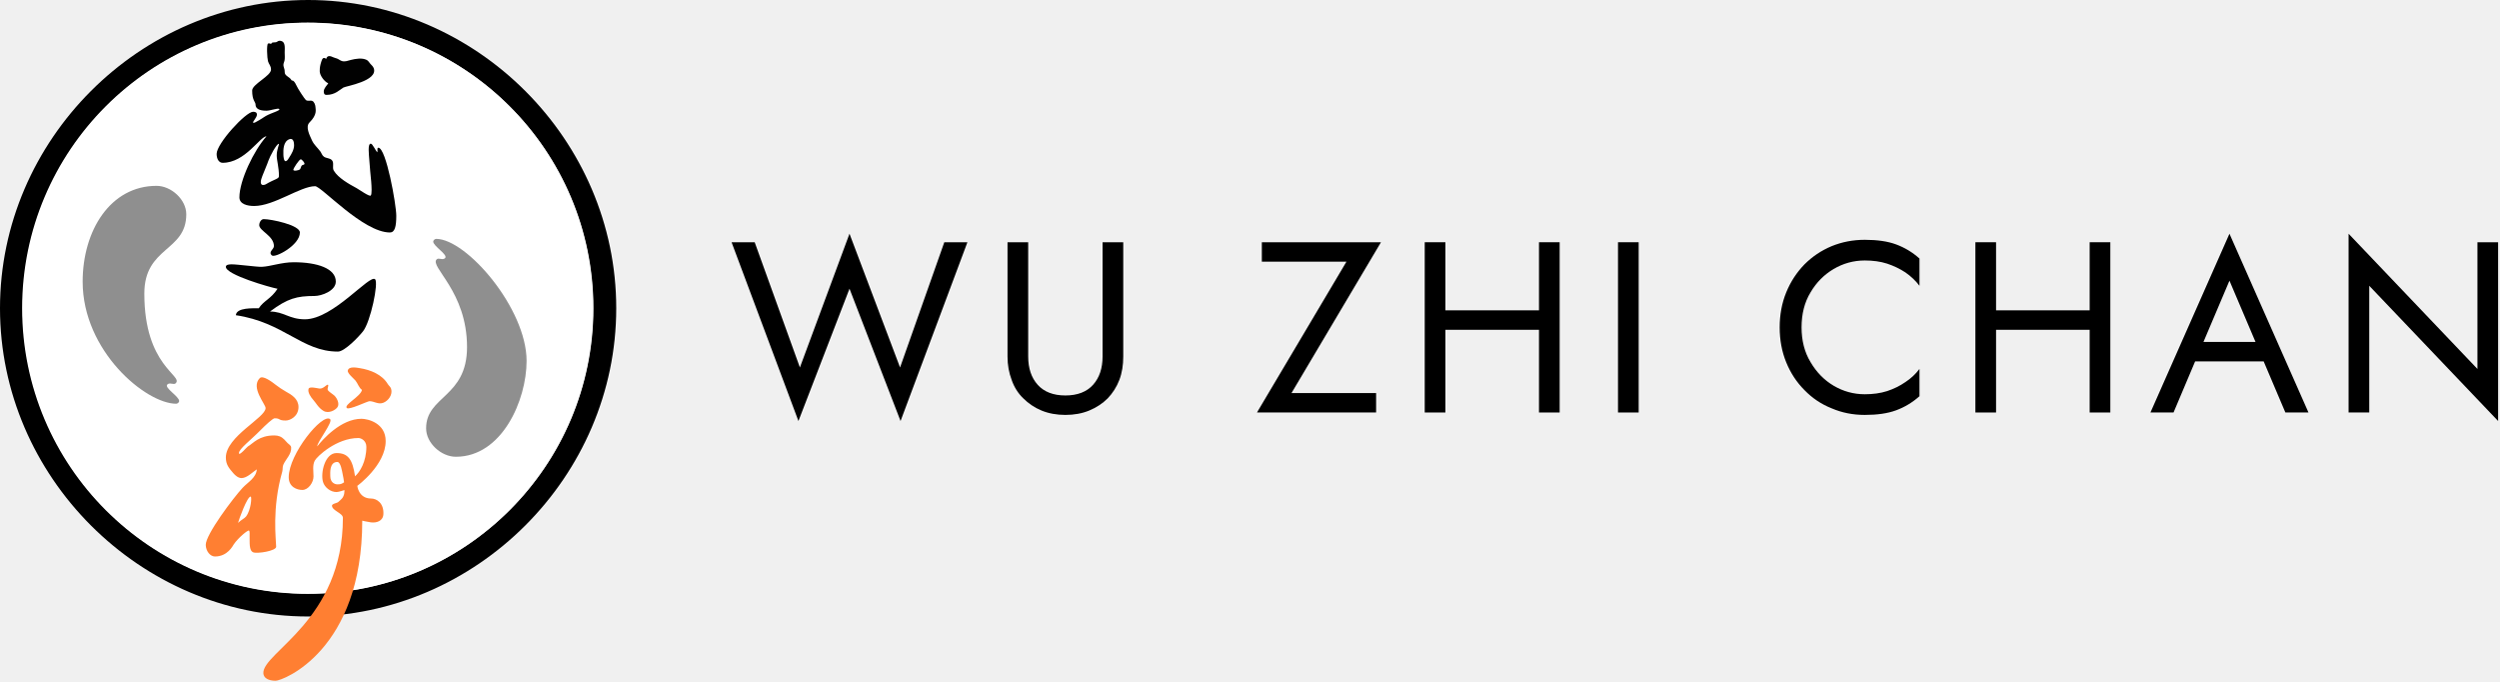
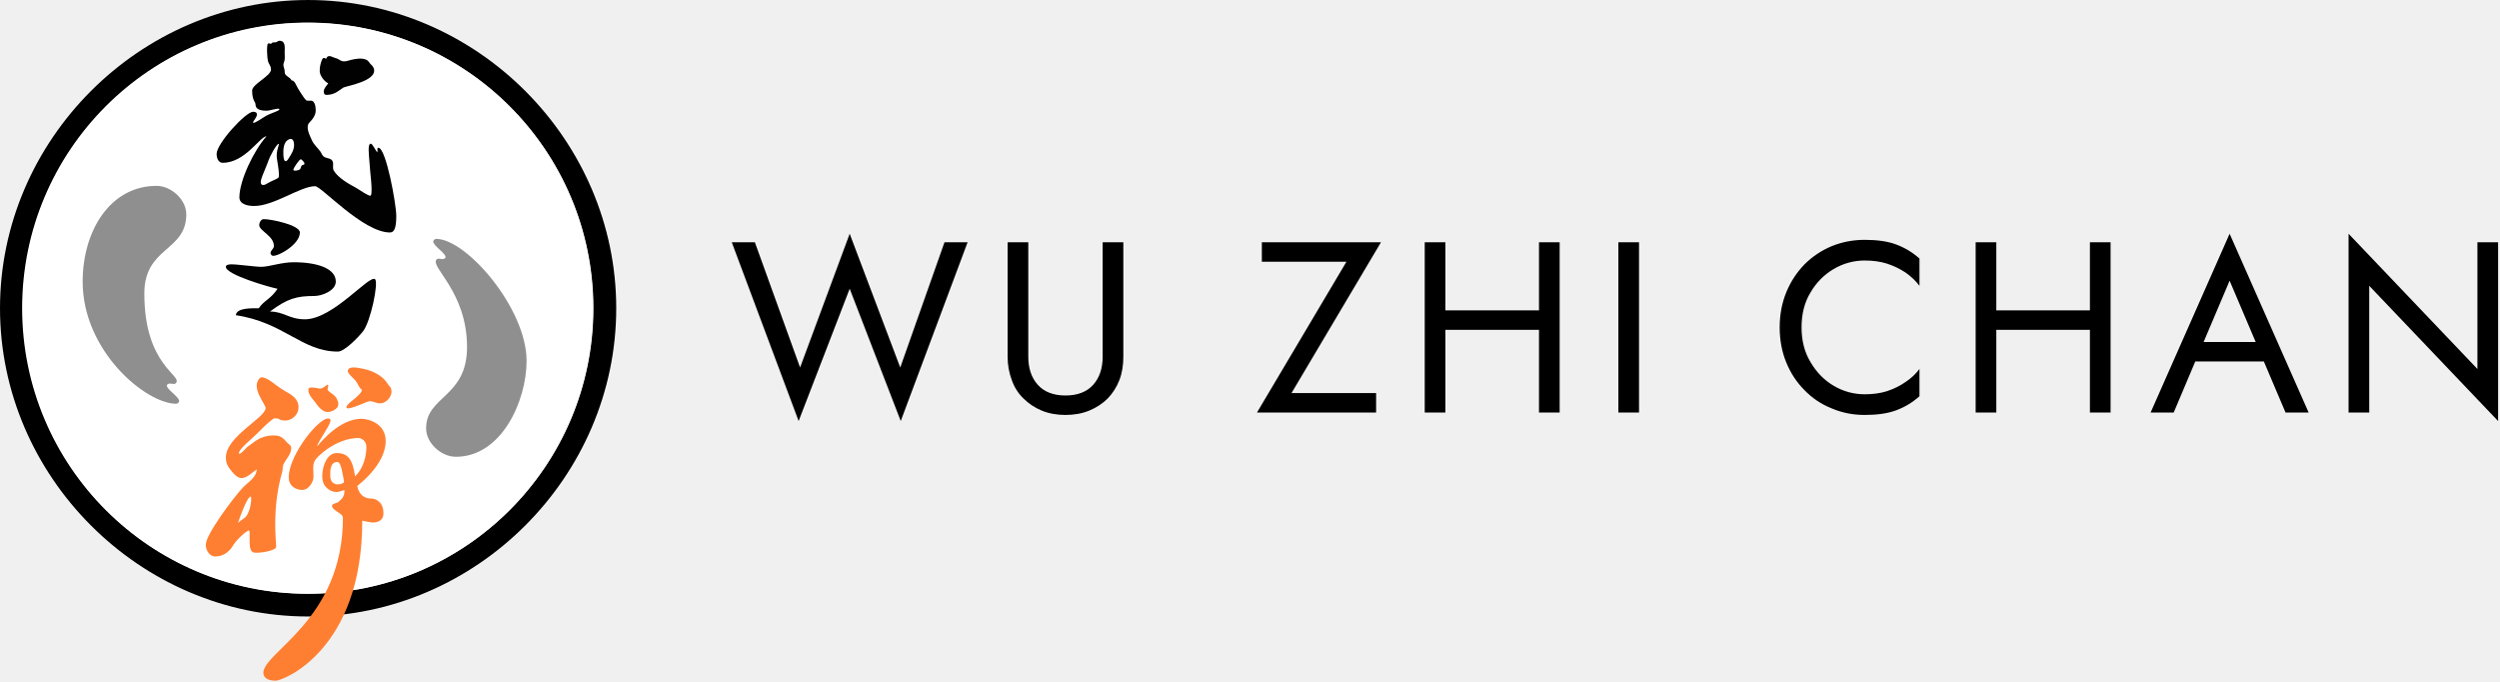
- <svg xmlns="http://www.w3.org/2000/svg" width="100%" height="100%" viewBox="0 0 1181 322" version="1.1" xml:space="preserve" style="fill-rule:evenodd;clip-rule:evenodd;stroke-linejoin:round;stroke-miterlimit:2;">
-   <g transform="matrix(1,0,0,1,-333.544,-413.962)">
-     <g id="color" transform="matrix(0.431954,0,0,0.431954,1.81087,300.209)">
-       <g transform="matrix(1,0,0,1,145.087,122.087)">
-         <path d="M960,141.259C775.903,141.259 622.897,294.266 622.897,478.362C622.897,662.459 775.903,815.466 960,815.466C1144.1,815.466 1297.1,662.459 1297.1,478.362C1297.1,294.266 1144.1,141.259 960,141.259ZM960,166.211C1132.28,166.211 1272.15,306.081 1272.15,478.362C1272.15,650.644 1132.28,790.514 960,790.514C787.719,790.514 647.848,650.644 647.848,478.362C647.848,306.081 787.719,166.211 960,166.211Z" />
+ <svg xmlns="http://www.w3.org/2000/svg" clip-rule="evenodd" fill-rule="evenodd" stroke-linejoin="round" stroke-miterlimit="2" version="1.1" viewBox="0 0 1181 322" xml:space="preserve">
+   <g transform="translate(-333.54 -413.96)">
+     <g transform="matrix(.43195 0 0 .43195 1.8109 300.21)">
+       <g transform="translate(145.09 122.09)">
+         <path d="m960 141.26c-184.1 0-337.1 153.01-337.1 337.1 0 184.1 153.01 337.1 337.1 337.1 184.1 0 337.1-153.01 337.1-337.1 0-184.1-153-337.1-337.1-337.1zm0 24.952c172.28 0 312.15 139.87 312.15 312.15 0 172.28-139.87 312.15-312.15 312.15-172.28 0-312.15-139.87-312.15-312.15 0-172.28 139.87-312.15 312.15-312.15z" />
      </g>
-       <g transform="matrix(2.95008,0,0,2.95008,-331.933,-1100.35)">
-         <circle cx="486.933" cy="576.525" r="105.881" style="fill:white;" />
+       <g transform="matrix(2.9501 0 0 2.9501 -331.93 -1100.4)">
+         <circle cx="486.93" cy="576.52" r="105.88" fill="#fff" />
      </g>
-       <g id="ESCRITO" transform="matrix(0.443204,0,0,0.443204,856.272,169.818)">
-         <g id="wu" transform="matrix(3.998,0,0,3.998,-1414.5,-432.18)">
-           <path d="M465.624,210.193L465.351,210.404C462.487,212.613 459.667,214.818 459.667,216.749C459.667,222.965 461.762,223.726 461.762,225.415C461.762,227.853 463.873,229.219 468.524,229.219C470.91,229.219 475.784,227.336 476.431,228.183C477.19,229.175 471.853,230.384 468.107,232.472C466.785,233.21 460.995,237.304 460.345,236.655C459.696,236.005 462.619,233.586 462.619,231.577C462.619,230.53 462.037,229.863 460.268,229.863C455.739,229.863 437.735,249.433 437.735,255.864C437.735,259.134 439.246,261.373 441.456,261.373C455.4,261.373 464.532,245.017 468.515,245.017C460.636,253.847 451.799,272.349 451.799,282.67C451.799,286.867 456.693,288.023 460.891,288.023C473.288,288.023 489.41,275.809 498.545,275.809C502.406,275.809 528.208,304.368 544.718,304.368C547.753,304.368 548.661,300.791 548.661,294.014C548.661,287.236 542.414,252.062 537.584,252.062C536.631,252.062 537.217,253.791 536.994,254.859C535.962,254.201 534.074,249.564 532.927,249.564C530.835,249.564 531.831,256.446 532.007,259.604C532.278,264.465 532.859,269.154 533.165,272.883C533.408,275.855 533.714,280.746 532.882,281.578C532.049,282.41 525.59,277.772 524.177,277.013C519.632,274.572 512.795,270.766 510.083,266.212C508.923,264.264 510.457,261.47 508.935,259.77C507.68,258.369 505.42,258.654 503.968,257.579C502.736,256.666 502.555,255.396 501.704,254.263C499.931,251.904 497.811,250.211 496.57,247.46C495.092,244.18 492.426,239.123 495.093,236.455C499.922,231.626 498.866,228.68 498.756,226.85C498.684,225.653 497.977,223.624 496.763,223.168C495.51,222.699 493.9,223.544 492.804,222.584C492.053,221.927 487.869,215.704 486.804,213.243C486.094,211.599 484.95,210.311 484.357,210.642C484.113,210.778 483.573,209.652 482.898,209.081C481.852,208.195 480.55,207.558 480.067,206.632C479.638,205.81 479.834,204.918 479.69,204.038C479.524,203.022 478.994,202.076 478.966,201.037C478.938,199.968 479.518,199.066 479.69,198.035C479.947,196.496 479.755,194.792 479.755,193.233C479.755,190.459 480.524,186.091 476.553,186.04C475.447,186.026 475.259,187.001 473.752,187.001C471.157,187.001 472.087,187.711 471.279,187.888C470.566,188.045 470.196,187.253 469.437,187.821C468.498,188.523 468.903,196.646 469.436,198.636C469.977,200.652 471.308,201.34 471.308,203.848C471.308,205.78 468.488,207.984 465.624,210.193ZM476.153,249.661C474.721,249.545 470.525,257.616 469.704,260.066C468.797,262.769 467.537,265.396 466.535,268.07C466.022,269.442 464.121,273.416 465.468,274.725C466.128,275.365 467.487,274.991 468.149,274.597C473.61,271.351 476.217,271.329 476.217,269.594C476.217,264.051 474.838,259.96 474.838,256.833C474.838,252.981 476.615,249.699 476.153,249.661ZM489.152,265.447C489.877,264.633 489.621,263.472 490.618,262.83C491.12,262.507 491.611,262.752 491.964,262.128C492.315,261.506 490.341,259.117 489.635,259.218C488.715,259.351 484.969,264.829 485.103,265.738C485.251,266.742 488.719,265.932 489.152,265.447ZM482.556,246.831C478.9,248.299 478.825,253.267 478.957,256.465C478.993,257.341 479.173,260.75 480.556,260.334C481.498,260.051 482.074,258.827 482.571,258.065C484.038,255.817 485.553,253.205 485.558,250.462C485.561,248.749 485.073,245.821 482.556,246.831ZM505.368,197.235C503.603,195.848 502.923,197.125 502.387,198.836C501.672,201.117 501.392,202.358 501.392,204.839C501.392,207.319 504.063,211.133 506.676,212.325C505.9,213.396 503.894,215.461 503.894,217.224C503.894,219.377 504.867,219.453 505.628,219.453C510.967,219.453 513.802,216.202 516.031,214.908C517.529,214.039 537.486,210.882 534.761,203.038C534.351,201.857 533.419,201.128 532.615,200.229C531.872,199.396 531.416,198.382 530.377,197.863C527.555,196.453 523.489,197.137 520.575,197.882C518.855,198.322 517.206,199.052 515.373,198.64C514.123,198.359 513.158,197.397 511.971,196.98C511.188,196.705 510.538,196.601 509.769,196.241C508.047,195.436 506.09,194.777 505.368,197.235Z" style="fill:rgb(1,1,1);" />
+       <g transform="matrix(.4432 0 0 .4432 856.27 169.82)">
+         <g transform="matrix(3.998,0,0,3.998,-1414.5,-432.18)">
+           <path d="m465.62 210.19-0.273 0.211c-2.864 2.209-5.684 4.414-5.684 6.345 0 6.216 2.095 6.977 2.095 8.666 0 2.438 2.111 3.804 6.762 3.804 2.386 0 7.26-1.883 7.907-1.036 0.759 0.992-4.578 2.201-8.324 4.289-1.322 0.738-7.112 4.832-7.762 4.183-0.649-0.65 2.274-3.069 2.274-5.078 0-1.047-0.582-1.714-2.351-1.714-4.529 0-22.533 19.57-22.533 26.001 0 3.27 1.511 5.509 3.721 5.509 13.944 0 23.076-16.356 27.059-16.356-7.879 8.83-16.716 27.332-16.716 37.653 0 4.197 4.894 5.353 9.092 5.353 12.397 0 28.519-12.214 37.654-12.214 3.861 0 29.663 28.559 46.173 28.559 3.035 0 3.943-3.577 3.943-10.354 0-6.778-6.247-41.952-11.077-41.952-0.953 0-0.367 1.729-0.59 2.797-1.032-0.658-2.92-5.295-4.067-5.295-2.092 0-1.096 6.882-0.92 10.04 0.271 4.861 0.852 9.55 1.158 13.279 0.243 2.972 0.549 7.863-0.283 8.695-0.833 0.832-7.292-3.806-8.705-4.565-4.545-2.441-11.382-6.247-14.094-10.801-1.16-1.948 0.374-4.742-1.148-6.442-1.255-1.401-3.515-1.116-4.967-2.191-1.232-0.913-1.413-2.183-2.264-3.316-1.773-2.359-3.893-4.052-5.134-6.803-1.478-3.28-4.144-8.337-1.477-11.005 4.829-4.829 3.773-7.775 3.663-9.605-0.072-1.197-0.779-3.226-1.993-3.682-1.253-0.469-2.863 0.376-3.959-0.584-0.751-0.657-4.935-6.88-6-9.341-0.71-1.644-1.854-2.932-2.447-2.601-0.244 0.136-0.784-0.99-1.459-1.561-1.046-0.886-2.348-1.523-2.831-2.449-0.429-0.822-0.233-1.714-0.377-2.594-0.166-1.016-0.696-1.962-0.724-3.001-0.028-1.069 0.552-1.971 0.724-3.002 0.257-1.539 0.065-3.243 0.065-4.802 0-2.774 0.769-7.142-3.202-7.193-1.106-0.014-1.294 0.961-2.801 0.961-2.595 0-1.665 0.71-2.473 0.887-0.713 0.157-1.083-0.635-1.842-0.067-0.939 0.702-0.534 8.825-1e-3 10.815 0.541 2.016 1.872 2.704 1.872 5.212 0 1.932-2.82 4.136-5.684 6.345zm10.529 39.468c-1.432-0.116-5.628 7.955-6.449 10.405-0.907 2.703-2.167 5.33-3.169 8.004-0.513 1.372-2.414 5.346-1.067 6.655 0.66 0.64 2.019 0.266 2.681-0.128 5.461-3.246 8.068-3.268 8.068-5.003 0-5.543-1.379-9.634-1.379-12.761 0-3.852 1.777-7.134 1.315-7.172zm12.999 15.786c0.725-0.814 0.469-1.975 1.466-2.617 0.502-0.323 0.993-0.078 1.346-0.702 0.351-0.622-1.623-3.011-2.329-2.91-0.92 0.133-4.666 5.611-4.532 6.52 0.148 1.004 3.616 0.194 4.049-0.291zm-6.596-18.616c-3.656 1.468-3.731 6.436-3.599 9.634 0.036 0.876 0.216 4.285 1.599 3.869 0.942-0.283 1.518-1.507 2.015-2.269 1.467-2.248 2.982-4.86 2.987-7.603 3e-3 -1.713-0.485-4.641-3.002-3.631zm22.812-49.596c-1.765-1.387-2.445-0.11-2.981 1.601-0.715 2.281-0.995 3.522-0.995 6.003 0 2.48 2.671 6.294 5.284 7.486-0.776 1.071-2.782 3.136-2.782 4.899 0 2.153 0.973 2.229 1.734 2.229 5.339 0 8.174-3.251 10.403-4.545 1.498-0.869 21.455-4.026 18.73-11.87-0.41-1.181-1.342-1.91-2.146-2.809-0.743-0.833-1.199-1.847-2.238-2.366-2.822-1.41-6.888-0.726-9.802 0.019-1.72 0.44-3.369 1.17-5.202 0.758-1.25-0.281-2.215-1.243-3.402-1.66-0.783-0.275-1.433-0.379-2.202-0.739-1.722-0.805-3.679-1.464-4.401 0.994z" fill="#010101" />
        </g>
-         <g id="chan" transform="matrix(2.7363,0,0,2.7363,-2081.24,-153.115)">
-           <path d="M985.567,511.012C978.48,505.53 948.28,542.585 948.28,563.423C948.28,572.354 955.816,574.904 960.556,574.904C965.987,574.904 970.64,568.165 970.64,562.734C970.64,558.031 969.56,552.796 971.759,548.517C973.632,544.87 991.205,528.075 1011.19,528.075C1013.51,528.075 1018.32,530.354 1018.32,536.043C1018.32,549.421 1012.42,558.831 1008.1,562.579C1005.87,547.282 1001.8,541.649 991.355,541.649C980.914,541.649 976.789,559.599 979.216,567.731C980.674,572.617 985.997,576.87 991.498,576.797C993.472,576.772 998.552,575.002 998.552,575.002C998.552,575.002 998.565,577.364 998.27,578.548C997.337,582.291 995.776,583.213 992.901,585.841C991.904,586.754 987.23,587.32 987.29,589.107C987.444,593.687 997.151,595.761 997.151,600.024C997.151,692.494 924.402,721.352 925.386,740.223C925.611,744.55 929.942,746.951 936.496,746.951C943.05,746.951 1014.61,719.533 1014.61,602.617C1014.61,602.617 1019.09,603.694 1022.35,604.125C1027.36,604.789 1033.41,603.114 1033.69,596.617C1034.12,586.872 1027.77,582.637 1022.53,582.637C1011.29,582.637 1010.14,571.224 1010.14,571.224C1010.14,571.224 1035.74,552.513 1035.74,530.805C1035.74,514.643 1019.75,510.737 1013.9,510.737C995.285,510.737 978.668,529.647 974.005,535.598C973.891,531.549 988.659,513.403 985.567,511.012ZM922.144,474.076C913.681,482.539 927.41,497.554 927.41,501.071C927.41,509.784 891.556,526.676 891.556,545.626C891.556,551.973 894.3,555.192 898.318,559.837C900.124,561.924 902.777,564.198 905.751,564.208C910.653,564.224 916.246,558.353 919.492,556.329C918.878,564.054 911.431,567.884 906.679,572.982C898.448,581.808 873.183,615.267 873.417,624.506C873.561,630.215 877.487,634.918 881.742,634.918C893.169,634.918 897.879,625.17 898.674,624.001C902.779,617.968 911.598,610.688 912.476,611.586C913.28,612.41 912.928,614.842 912.985,616.556C913.171,622.151 912.284,629.577 916.276,631.174C919.81,632.588 936.937,629.945 936.937,626.138C936.937,620.035 932.882,591.7 942.44,558.375C943,556.424 942.559,554.11 943.363,552.235C945.567,547.101 950.997,542.631 950.466,536.459C950.322,534.787 948.377,533.732 947.267,532.647C945.285,530.712 943.598,527.994 940.197,526.617C938.865,526.078 937.27,525.744 935.291,525.744C921.253,525.744 916.2,532.972 911.438,535.684C910.483,536.229 903.371,544.814 903.371,541.649C903.371,537.888 914.048,529.945 922.681,521.149C927.466,516.274 933.958,510.279 935.573,510.279C940.981,510.279 938.676,512.303 945.553,512.303C949.753,512.303 957.093,508.38 957.093,500.146C957.093,492.841 951.01,489.058 945.431,486.047C943.054,484.763 938.605,481.749 936.488,480.065C932.957,477.255 924.911,471.309 922.144,474.076ZM913.937,580.887C910.747,580.887 903.392,601.412 902.55,604.635C905.324,601.862 908.415,600.609 909.757,598.863C914.315,592.933 915.111,580.887 913.937,580.887ZM992.161,549.668C984.784,549.668 985.773,559.916 985.773,562.468C985.773,568.248 989.78,569.862 992.205,569.862C995.372,569.862 996.023,569.395 998.22,568.035C997.783,565.139 997.6,563.733 996.883,560.422C996.418,558.269 995.192,549.668 992.161,549.668ZM983.52,480.021C982.259,479.816 979.441,483.933 975.919,483.471C974.185,483.24 967.163,481.407 966.257,483.524C964.907,486.675 968.617,491.795 970.498,493.801C972.765,496.221 974.963,500.857 979.686,503.639C984.408,506.421 990.674,502.756 992.33,500.136C994.292,497.037 991.818,492.093 989.466,489.824C988.354,488.749 984.134,486.19 983.488,484.699C982.889,483.313 984.782,480.226 983.52,480.021ZM1014.38,484.667C1013.19,490.679 997.735,498.065 1000.7,501.032C1002.74,503.069 1019.26,494.847 1021.2,494.86C1025.36,494.889 1028.96,497.987 1033.46,496.344C1038.16,494.627 1042.27,488.897 1040.65,483.697C1040.08,481.851 1038.6,480.997 1037.66,479.439C1032.52,470.834 1022.13,466.615 1012.44,465.075C1009.79,464.654 1002.42,463.097 1001.56,467.248C1001.05,469.709 1006.97,474.443 1008.48,476.26C1010.48,478.669 1011.75,483.051 1014.38,484.667Z" style="fill:rgb(255,127,50);" />
+         <g transform="matrix(2.7363 0 0 2.7363 -2081.2 -153.12)">
+           <path d="m985.57 511.01c-7.087-5.482-37.287 31.573-37.287 52.411 0 8.931 7.536 11.481 12.276 11.481 5.431 0 10.084-6.739 10.084-12.17 0-4.703-1.08-9.938 1.119-14.217 1.873-3.647 19.446-20.442 39.431-20.442 2.32 0 7.13 2.279 7.13 7.968 0 13.378-5.9 22.788-10.22 26.536-2.23-15.297-6.3-20.93-16.745-20.93-10.441 0-14.566 17.95-12.139 26.082 1.458 4.886 6.781 9.139 12.282 9.066 1.974-0.025 7.054-1.795 7.054-1.795s0.013 2.362-0.282 3.546c-0.933 3.743-2.494 4.665-5.369 7.293-0.997 0.913-5.671 1.479-5.611 3.266 0.154 4.58 9.861 6.654 9.861 10.917 0 92.47-72.749 121.33-71.765 140.2 0.225 4.327 4.556 6.728 11.11 6.728s78.114-27.418 78.114-144.33c0 0 4.48 1.077 7.74 1.508 5.01 0.664 11.06-1.011 11.34-7.508 0.43-9.745-5.92-13.98-11.16-13.98-11.24 0-12.39-11.413-12.39-11.413s25.6-18.711 25.6-40.419c0-16.162-15.99-20.068-21.84-20.068-18.615 0-35.232 18.91-39.895 24.861-0.114-4.049 14.654-22.195 11.562-24.586zm-63.423-36.936c-8.463 8.463 5.266 23.478 5.266 26.995 0 8.713-35.854 25.605-35.854 44.555 0 6.347 2.744 9.566 6.762 14.211 1.806 2.087 4.459 4.361 7.433 4.371 4.902 0.016 10.495-5.855 13.741-7.879-0.614 7.725-8.061 11.555-12.813 16.653-8.231 8.826-33.496 42.285-33.262 51.524 0.144 5.709 4.07 10.412 8.325 10.412 11.427 0 16.137-9.748 16.932-10.917 4.105-6.033 12.924-13.313 13.802-12.415 0.804 0.824 0.452 3.256 0.509 4.97 0.186 5.595-0.701 13.021 3.291 14.618 3.534 1.414 20.661-1.229 20.661-5.036 0-6.103-4.055-34.438 5.503-67.763 0.56-1.951 0.119-4.265 0.923-6.14 2.204-5.134 7.634-9.604 7.103-15.776-0.144-1.672-2.089-2.727-3.199-3.812-1.982-1.935-3.669-4.653-7.07-6.03-1.332-0.539-2.927-0.873-4.906-0.873-14.038 0-19.091 7.228-23.853 9.94-0.955 0.545-8.067 9.13-8.067 5.965 0-3.761 10.677-11.704 19.31-20.5 4.785-4.875 11.277-10.87 12.892-10.87 5.408 0 3.103 2.024 9.98 2.024 4.2 0 11.54-3.923 11.54-12.157 0-7.305-6.083-11.088-11.662-14.099-2.377-1.284-6.826-4.298-8.943-5.982-3.531-2.81-11.577-8.756-14.344-5.989zm-8.207 106.81c-3.19 0-10.545 20.525-11.387 23.748 2.774-2.773 5.865-4.026 7.207-5.772 4.558-5.93 5.354-17.976 4.18-17.976zm78.224-31.219c-7.377 0-6.388 10.248-6.388 12.8 0 5.78 4.007 7.394 6.432 7.394 3.167 0 3.818-0.467 6.015-1.827-0.437-2.896-0.62-4.302-1.337-7.613-0.465-2.153-1.691-10.754-4.722-10.754zm-8.641-69.647c-1.261-0.205-4.079 3.912-7.601 3.45-1.734-0.231-8.756-2.064-9.662 0.053-1.35 3.151 2.36 8.271 4.241 10.277 2.267 2.42 4.465 7.056 9.188 9.838 4.722 2.782 10.988-0.883 12.644-3.503 1.962-3.099-0.512-8.043-2.864-10.312-1.112-1.075-5.332-3.634-5.978-5.125-0.599-1.386 1.294-4.473 0.032-4.678zm30.86 4.646c-1.19 6.012-16.645 13.398-13.68 16.365 2.04 2.037 18.56-6.185 20.5-6.172 4.16 0.029 7.76 3.127 12.26 1.484 4.7-1.717 8.81-7.447 7.19-12.647-0.57-1.846-2.05-2.7-2.99-4.258-5.14-8.605-15.53-12.824-25.22-14.364-2.65-0.421-10.02-1.978-10.88 2.173-0.51 2.461 5.41 7.195 6.92 9.012 2 2.409 3.27 6.791 5.9 8.407z" fill="#ff7f32" />
        </g>
-         <g transform="matrix(10.717,0,0,10.717,-11182.5,-5447.12)">
-           <g transform="matrix(56,0,0,56,1192.8,622.935)">
-             <path d="M0.703,-0.185L0.495,-0.735L0.291,-0.185L0.105,-0.7L0.01,-0.7L0.285,0.035L0.495,-0.509L0.705,0.035L0.98,-0.7L0.885,-0.7L0.703,-0.185Z" style="fill-rule:nonzero;" />
+         <g transform="matrix(10.717 0 0 10.717 -11182 -5447.1)">
+           <g transform="matrix(56 0 0 56 1192.8 622.94)">
+             <path d="m0.703-0.185-0.208-0.55-0.204 0.55-0.186-0.515h-0.095l0.275 0.735 0.21-0.544 0.21 0.544 0.275-0.735h-0.095l-0.182 0.515z" fill-rule="nonzero" />
          </g>
-           <g transform="matrix(56,0,0,56,1252.72,622.935)">
-             <path d="M0.075,-0.7L0.075,-0.23C0.075,-0.195 0.081,-0.163 0.092,-0.134C0.102,-0.105 0.118,-0.079 0.14,-0.058C0.161,-0.037 0.186,-0.02 0.215,-0.008C0.244,0.004 0.277,0.01 0.313,0.01C0.349,0.01 0.382,0.004 0.411,-0.008C0.44,-0.02 0.466,-0.037 0.487,-0.058C0.507,-0.079 0.524,-0.105 0.535,-0.134C0.546,-0.163 0.551,-0.195 0.551,-0.23L0.551,-0.7L0.466,-0.7L0.466,-0.23C0.466,-0.182 0.453,-0.143 0.427,-0.114C0.401,-0.085 0.363,-0.07 0.313,-0.07C0.263,-0.07 0.225,-0.085 0.199,-0.114C0.173,-0.143 0.16,-0.182 0.16,-0.23L0.16,-0.7L0.075,-0.7Z" style="fill-rule:nonzero;" />
+           <g transform="matrix(56 0 0 56 1252.7 622.94)">
+             <path d="m0.075-0.7v0.47c0 0.035 6e-3 0.067 0.017 0.096 0.01 0.029 0.026 0.055 0.048 0.076 0.021 0.021 0.046 0.038 0.075 0.05s0.062 0.018 0.098 0.018 0.069-6e-3 0.098-0.018 0.055-0.029 0.076-0.05c0.02-0.021 0.037-0.047 0.048-0.076s0.016-0.061 0.016-0.096v-0.47h-0.085v0.47c0 0.048-0.013 0.087-0.039 0.116s-0.064 0.044-0.114 0.044-0.088-0.015-0.114-0.044-0.039-0.068-0.039-0.116v-0.47h-0.085z" fill-rule="nonzero" />
          </g>
-           <g transform="matrix(56,0,0,56,1313.54,622.935)">
-             <path d="M0.035,-0.62L0.383,-0.62L0.015,-0L0.505,-0L0.505,-0.08L0.157,-0.08L0.525,-0.7L0.035,-0.7L0.035,-0.62Z" style="fill-rule:nonzero;" />
+           <g transform="matrix(56 0 0 56 1313.5 622.94)">
+             <path d="m0.035-0.62h0.348l-0.368 0.62h0.49v-0.08h-0.348l0.368-0.62h-0.49v0.08z" fill-rule="nonzero" />
          </g>
-           <g transform="matrix(56,0,0,56,1348.54,622.935)">
-             <path d="M0.127,-0.34L0.607,-0.34L0.607,-0.42L0.127,-0.42L0.127,-0.34ZM0.55,-0.7L0.55,-0L0.635,-0L0.635,-0.7L0.55,-0.7ZM0.08,-0.7L0.08,-0L0.165,-0L0.165,-0.7L0.08,-0.7Z" style="fill-rule:nonzero;" />
+           <g transform="matrix(56 0 0 56 1348.5 622.94)">
+             <path d="m0.127-0.34h0.48v-0.08h-0.48v0.08zm0.423-0.36v0.7h0.085v-0.7h-0.085zm-0.47 0v0.7h0.085v-0.7h-0.085z" fill-rule="nonzero" />
          </g>
-           <g transform="matrix(56,0,0,56,1393.06,622.935)">
-             <rect x="0.08" y="-0.7" width="0.085" height="0.7" style="fill-rule:nonzero;" />
+           <g transform="matrix(56 0 0 56 1393.1 622.94)">
+             <rect x=".08" y="-.7" width=".085" height=".7" fill-rule="nonzero" />
          </g>
-           <g transform="matrix(56,0,0,56,1432.54,622.935)">
-             <path d="M0.13,-0.35C0.13,-0.405 0.142,-0.453 0.167,-0.494C0.191,-0.535 0.223,-0.567 0.262,-0.59C0.301,-0.613 0.344,-0.625 0.39,-0.625C0.423,-0.625 0.454,-0.621 0.482,-0.612C0.509,-0.603 0.534,-0.591 0.557,-0.576C0.58,-0.56 0.599,-0.542 0.615,-0.521L0.615,-0.633C0.586,-0.659 0.554,-0.678 0.519,-0.691C0.484,-0.704 0.441,-0.71 0.39,-0.71C0.341,-0.71 0.296,-0.701 0.254,-0.684C0.211,-0.666 0.174,-0.641 0.142,-0.609C0.11,-0.576 0.085,-0.538 0.067,-0.494C0.049,-0.45 0.04,-0.402 0.04,-0.35C0.04,-0.298 0.049,-0.25 0.067,-0.206C0.085,-0.162 0.11,-0.124 0.142,-0.092C0.174,-0.059 0.211,-0.034 0.254,-0.017C0.296,0.001 0.341,0.01 0.39,0.01C0.441,0.01 0.484,0.004 0.519,-0.009C0.554,-0.022 0.586,-0.041 0.615,-0.067L0.615,-0.179C0.599,-0.158 0.58,-0.14 0.557,-0.125C0.534,-0.109 0.509,-0.097 0.482,-0.088C0.454,-0.079 0.423,-0.075 0.39,-0.075C0.344,-0.075 0.301,-0.087 0.262,-0.11C0.223,-0.133 0.191,-0.166 0.167,-0.207C0.142,-0.248 0.13,-0.296 0.13,-0.35Z" style="fill-rule:nonzero;" />
+           <g transform="matrix(56 0 0 56 1432.5 622.94)">
+             <path d="m0.13-0.35c0-0.055 0.012-0.103 0.037-0.144 0.024-0.041 0.056-0.073 0.095-0.096s0.082-0.035 0.128-0.035c0.033 0 0.064 4e-3 0.092 0.013 0.027 9e-3 0.052 0.021 0.075 0.036 0.023 0.016 0.042 0.034 0.058 0.055v-0.112c-0.029-0.026-0.061-0.045-0.096-0.058s-0.078-0.019-0.129-0.019c-0.049 0-0.094 9e-3 -0.136 0.026-0.043 0.018-0.08 0.043-0.112 0.075-0.032 0.033-0.057 0.071-0.075 0.115s-0.027 0.092-0.027 0.144 9e-3 0.1 0.027 0.144 0.043 0.082 0.075 0.114c0.032 0.033 0.069 0.058 0.112 0.075 0.042 0.018 0.087 0.027 0.136 0.027 0.051 0 0.094-6e-3 0.129-0.019s0.067-0.032 0.096-0.058v-0.112c-0.016 0.021-0.035 0.039-0.058 0.054-0.023 0.016-0.048 0.028-0.075 0.037-0.028 9e-3 -0.059 0.013-0.092 0.013-0.046 0-0.089-0.012-0.128-0.035s-0.071-0.056-0.095-0.097c-0.025-0.041-0.037-0.089-0.037-0.143z" fill-rule="nonzero" />
          </g>
-           <g transform="matrix(56,0,0,56,1475.38,622.935)">
-             <path d="M0.127,-0.34L0.607,-0.34L0.607,-0.42L0.127,-0.42L0.127,-0.34ZM0.55,-0.7L0.55,-0L0.635,-0L0.635,-0.7L0.55,-0.7ZM0.08,-0.7L0.08,-0L0.165,-0L0.165,-0.7L0.08,-0.7Z" style="fill-rule:nonzero;" />
+           <g transform="matrix(56 0 0 56 1475.4 622.94)">
+             <path d="m0.127-0.34h0.48v-0.08h-0.48v0.08zm0.423-0.36v0.7h0.085v-0.7h-0.085zm-0.47 0v0.7h0.085v-0.7h-0.085z" fill-rule="nonzero" />
          </g>
-           <g transform="matrix(56,0,0,56,1519.9,622.935)">
-             <path d="M0.147,-0.21L0.517,-0.21L0.487,-0.29L0.177,-0.29L0.147,-0.21ZM0.33,-0.542L0.45,-0.26L0.458,-0.24L0.56,-0L0.655,-0L0.33,-0.735L0.005,-0L0.1,-0L0.204,-0.246L0.212,-0.264L0.33,-0.542Z" style="fill-rule:nonzero;" />
+           <g transform="matrix(56 0 0 56 1519.9 622.94)">
+             <path d="m0.147-0.21h0.37l-0.03-0.08h-0.31l-0.03 0.08zm0.183-0.332 0.12 0.282 8e-3 0.02 0.102 0.24h0.095l-0.325-0.735-0.325 0.735h0.095l0.104-0.246 8e-3 -0.018 0.118-0.278z" fill-rule="nonzero" />
          </g>
-           <g transform="matrix(56,0,0,56,1561.34,622.935)">
-             <path d="M0.61,-0.7L0.61,-0.179L0.08,-0.735L0.08,-0L0.165,-0L0.165,-0.521L0.695,0.035L0.695,-0.7L0.61,-0.7Z" style="fill-rule:nonzero;" />
+           <g transform="matrix(56 0 0 56 1561.3 622.94)">
+             <path d="m0.61-0.7v0.521l-0.53-0.556v0.735h0.085v-0.521l0.53 0.556v-0.735h-0.085z" fill-rule="nonzero" />
          </g>
        </g>
-         <g transform="matrix(1,0,0,1,311.566,311.566)">
-           <path d="M174.337,612.005C157.928,637.342 140.094,641.348 128.118,660.067C114.501,660.422 73.117,657.721 71.438,677.27C190.849,694.995 233.851,767.007 323.506,767.007C340.086,767.007 375.331,729.886 385.522,716.808C404.147,692.907 424.068,597.269 415.22,588.628C401.621,575.348 312.108,687.326 241.91,687.326C202.96,687.326 190.067,668.286 155.752,668.192C199.217,635.537 222.438,629.817 265.676,629.817C283.229,629.817 318.196,617.051 318.196,594.292C318.196,561.932 272.797,546.557 214.21,546.557C184.325,546.557 157.159,556.939 135.331,557.894C124.375,558.372 74.288,551.565 60.865,551.726C55.846,551.787 46.758,552.144 46.758,557.906C46.758,577.369 155.203,608.44 174.337,612.005ZM129.114,454.709C129.114,469.35 165.42,481.115 165.42,506.71C165.42,515.022 150.722,520.795 160.267,529.691C167.929,536.831 229.507,504.718 229.507,473.203C229.507,454.773 158.69,440.146 140.26,440.146C133.363,440.146 129.114,449.191 129.114,454.709Z" style="fill:rgb(1,1,1);" />
+         <g transform="translate(311.57 311.57)">
+           <path d="m174.34 612c-16.409 25.337-34.243 29.343-46.219 48.062-13.617 0.355-55.001-2.346-56.68 17.203 119.41 17.725 162.41 89.737 252.07 89.737 16.58 0 51.825-37.121 62.016-50.199 18.625-23.901 38.546-119.54 29.698-128.18-13.599-13.28-103.11 98.698-173.31 98.698-38.95 0-51.843-19.04-86.158-19.134 43.465-32.655 66.686-38.375 109.92-38.375 17.553 0 52.52-12.766 52.52-35.525 0-32.36-45.399-47.735-103.99-47.735-29.885 0-57.051 10.382-78.879 11.337-10.956 0.478-61.043-6.329-74.466-6.168-5.019 0.061-14.107 0.418-14.107 6.18 0 19.463 108.44 50.534 127.58 54.099zm-45.223-157.3c0 14.641 36.306 26.406 36.306 52.001 0 8.312-14.698 14.085-5.153 22.981 7.662 7.14 69.24-24.973 69.24-56.488 0-18.43-70.817-33.057-89.247-33.057-6.897 0-11.146 9.045-11.146 14.563z" fill="#010101" />
        </g>
-         <g transform="matrix(-1.18835,-1.45531e-16,1.45531e-16,-1.18835,1393.86,1893.55)">
-           <path d="M370.399,695.153C370.399,590.307 455.407,594.174 455.407,526.4C455.407,495.868 424.137,467.4 393.605,467.4C298.106,467.4 246.687,584.368 246.687,666.4C246.687,775.415 371.584,919.84 434.558,919.84C437.144,919.84 440.656,916.909 440.656,914.324C440.656,904.586 409.127,886.798 416.012,879.913C421.15,874.775 429.291,881.47 433.454,877.307C448.821,861.94 370.399,811.315 370.399,695.153Z" style="fill:rgb(143,143,143);" />
+         <g transform="matrix(-1.1884 -1.4553e-16 1.4553e-16 -1.1884 1393.9 1893.6)">
+           <path d="m370.4 695.15c0-104.85 85.008-100.98 85.008-168.75 0-30.532-31.27-59-61.802-59-95.499 0-146.92 116.97-146.92 199 0 109.02 124.9 253.44 187.87 253.44 2.586 0 6.098-2.931 6.098-5.516 0-9.738-31.529-27.526-24.644-34.411 5.138-5.138 13.279 1.557 17.442-2.606 15.367-15.367-63.055-65.992-63.055-182.15z" fill="#8f8f8f" />
        </g>
-         <g transform="matrix(1.18835,2.91063e-16,-2.91063e-16,1.18835,-280.547,114.196)">
-           <path d="M368.257,691.137C368.257,593.178 455.407,604.346 455.407,526.4C455.407,495.868 424.137,467.4 393.605,467.4C298.106,467.4 240.152,559.741 240.152,666.4C240.152,810.749 371.584,919.84 434.558,919.84C437.144,919.84 440.656,916.909 440.656,914.324C440.656,904.586 409.127,886.798 416.012,879.913C421.15,874.775 429.291,881.47 433.454,877.307C449.624,861.137 368.257,842.096 368.257,691.137Z" style="fill:rgb(143,143,143);" />
+         <g transform="matrix(1.1884 2.9106e-16 -2.9106e-16 1.1884 -280.55 114.2)">
+           <path d="m368.26 691.14c0-97.959 87.15-86.791 87.15-164.74 0-30.532-31.27-59-61.802-59-95.499 0-153.45 92.341-153.45 199 0 144.35 131.43 253.44 194.41 253.44 2.586 0 6.098-2.931 6.098-5.516 0-9.738-31.529-27.526-24.644-34.411 5.138-5.138 13.279 1.557 17.442-2.606 16.17-16.17-65.197-35.211-65.197-186.17z" fill="#8f8f8f" />
        </g>
      </g>
    </g>
  </g>
</svg>
